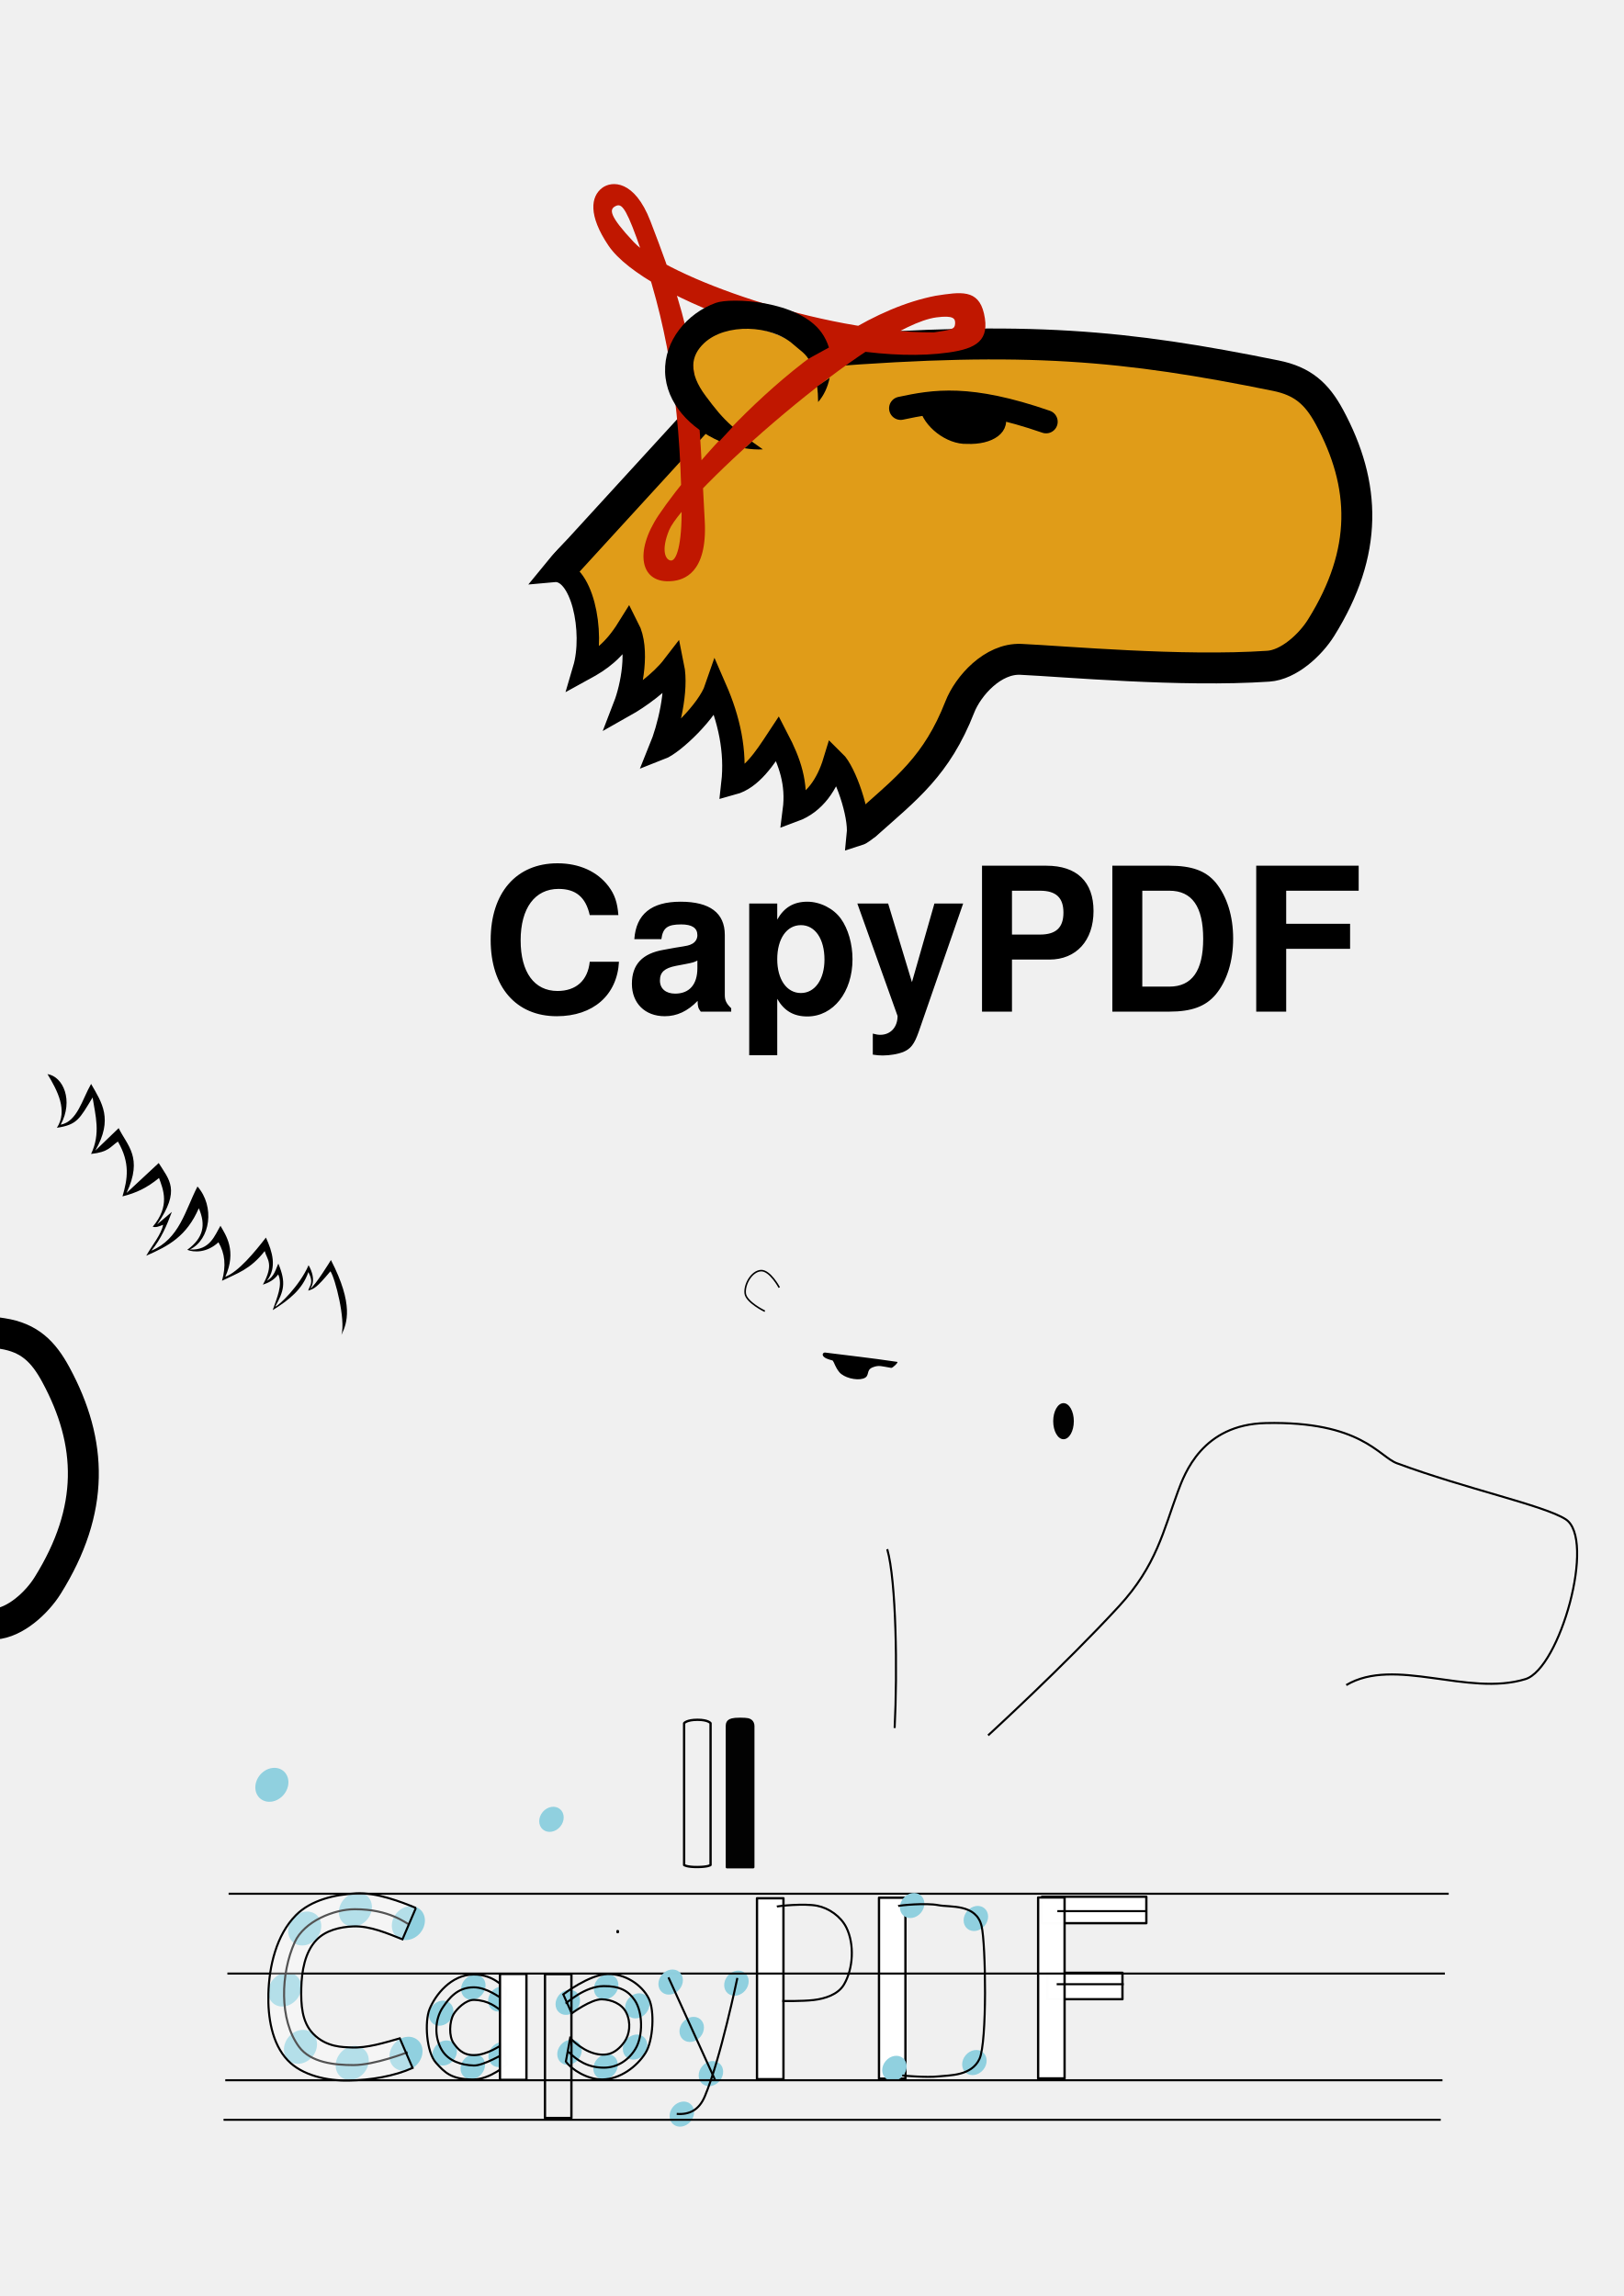
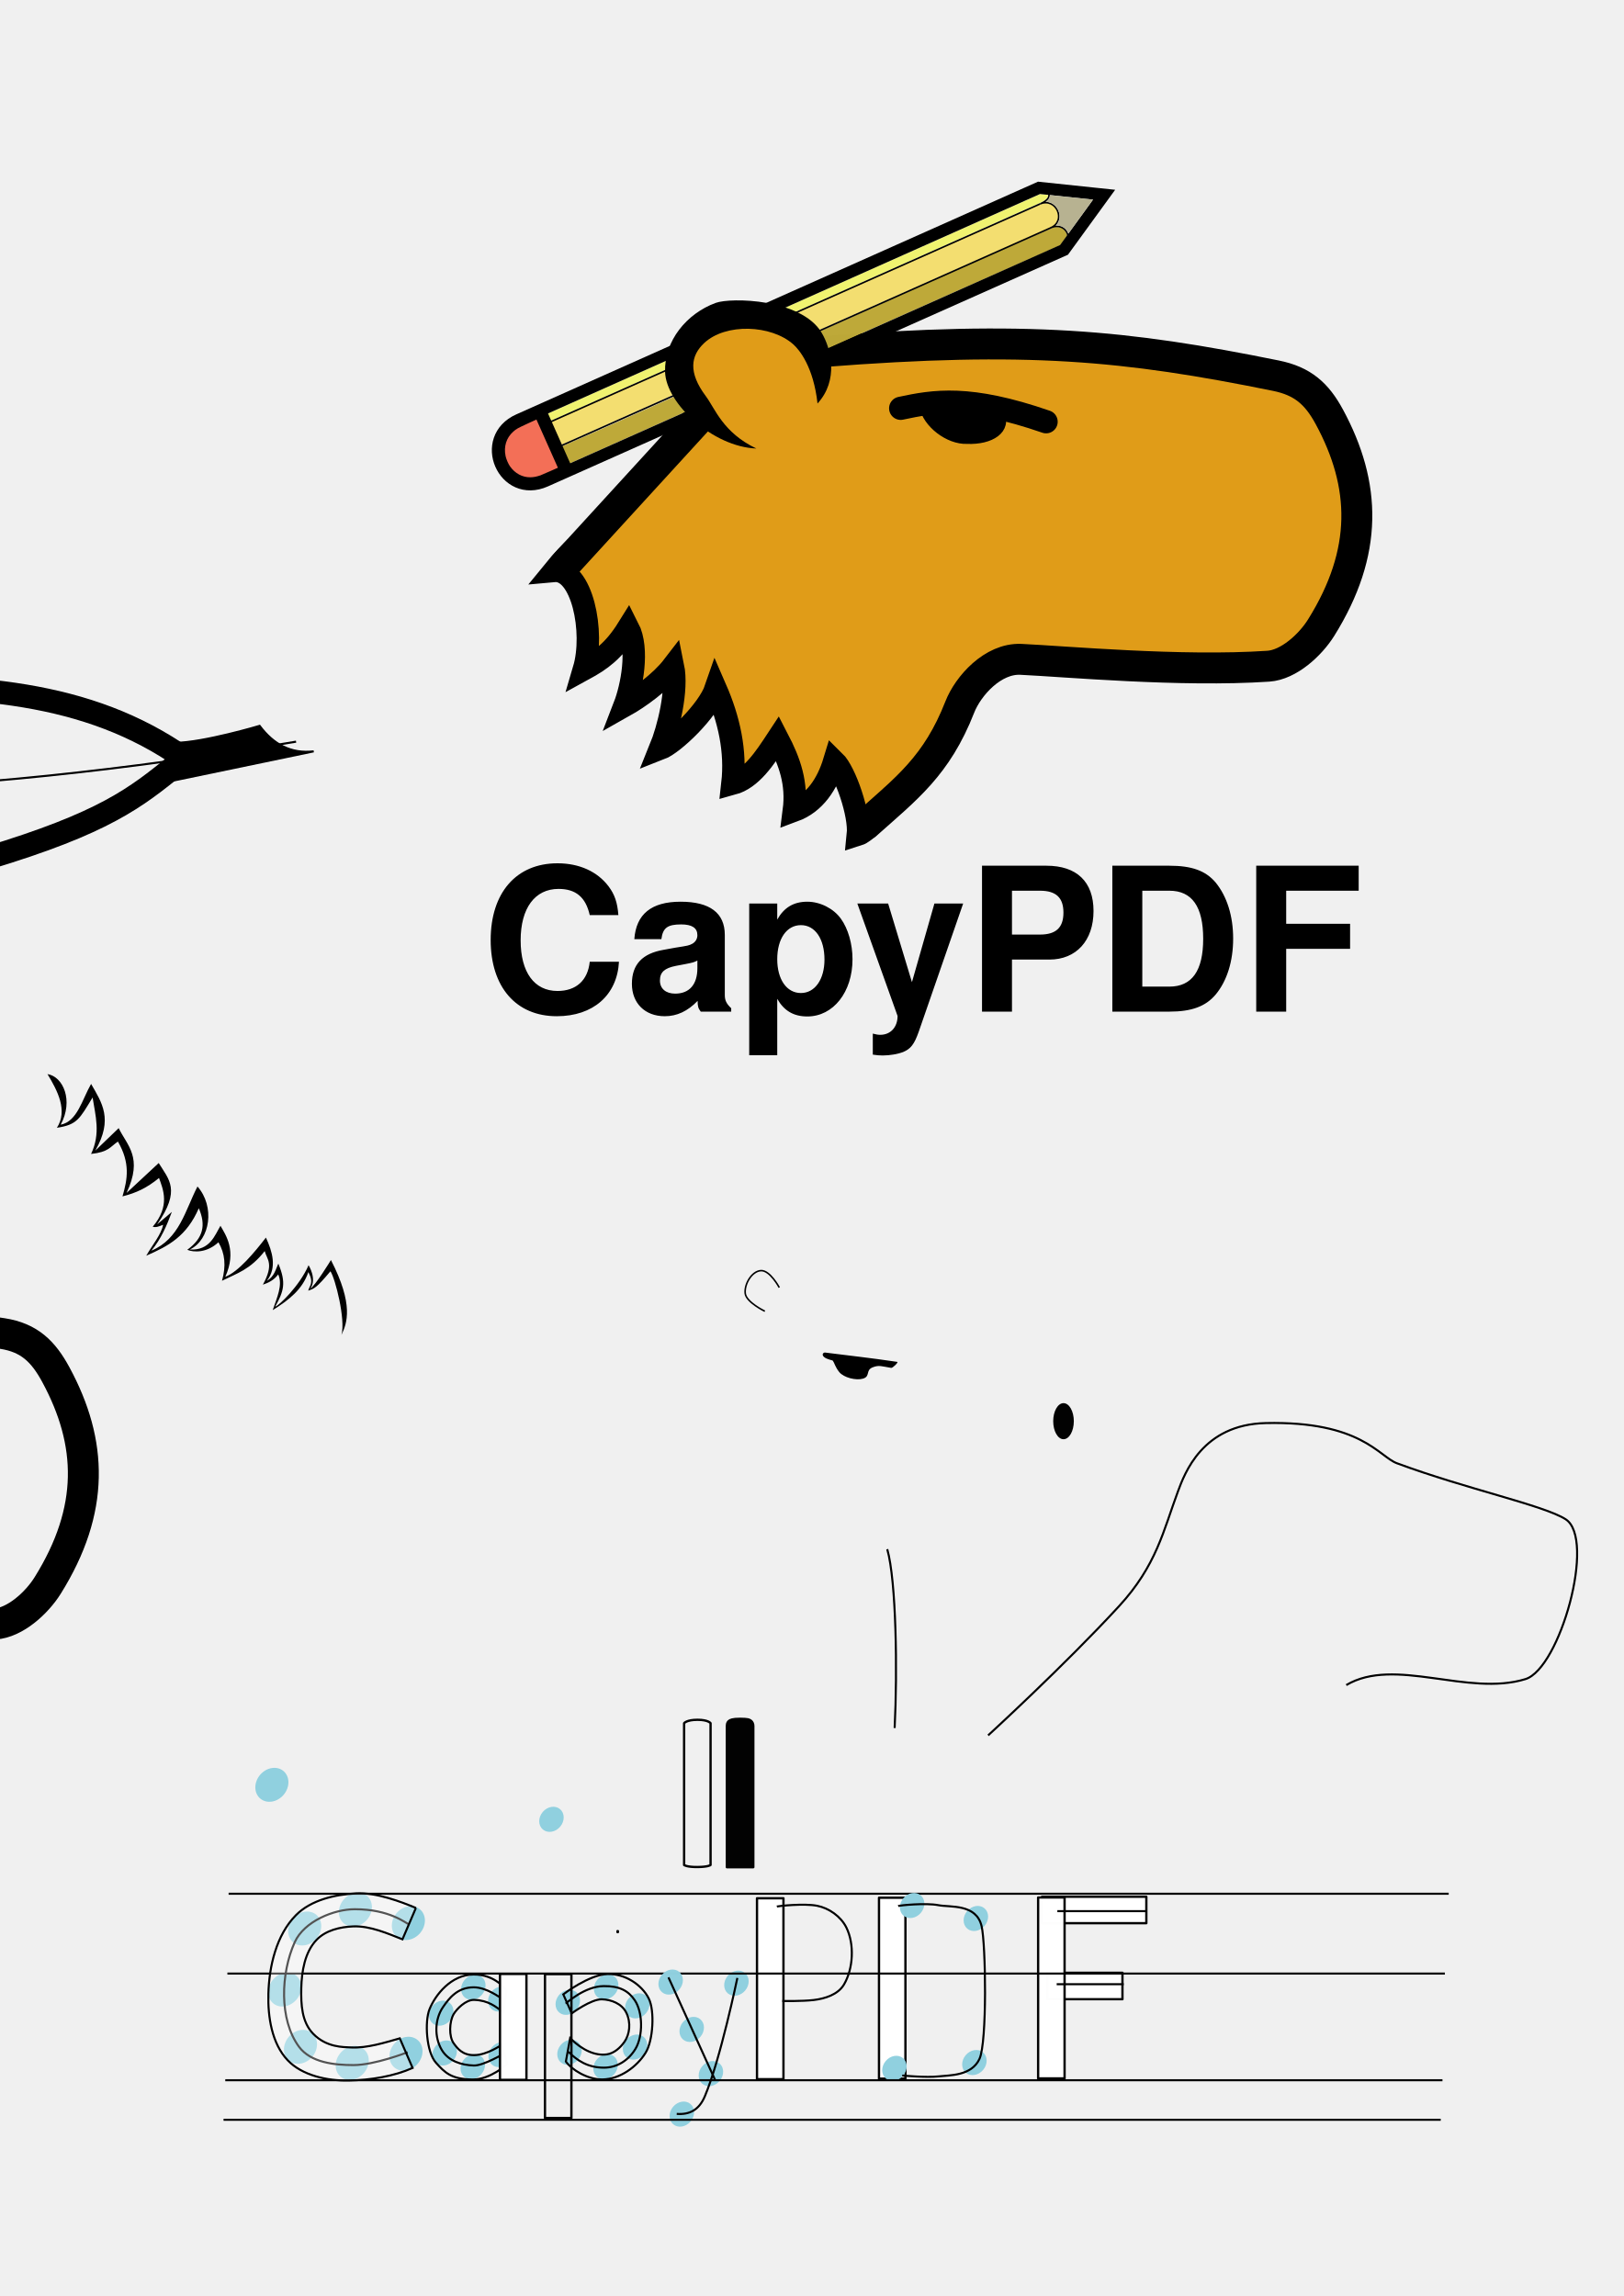
<svg xmlns="http://www.w3.org/2000/svg" xmlns:xlink="http://www.w3.org/1999/xlink" width="210mm" height="297mm" viewBox="0 0 210 297" version="1.1" id="svg5">
  <defs id="defs2">
    </defs>
  <g id="layer1">
    <use x="0" y="0" xlink:href="#path8985-8" id="use26016" transform="translate(2.331805,30.13358)" />
    <use x="0" y="0" xlink:href="#path8985-8" id="use26010" transform="translate(11.10321,24.12712)" />
    <use x="0" y="0" xlink:href="#path8985-8" id="use26008" transform="translate(7.071543,21.68196)" />
    <use x="0" y="0" xlink:href="#path8985" id="use18809" transform="translate(10.39072,35.97733)" />
    <use x="0" y="0" xlink:href="#path8985" id="use18807" transform="translate(17.34571,34.78769)" />
    <use x="0" y="0" xlink:href="#path8985" id="use18805" transform="translate(10.80121,16.14369)" />
    <use x="0" y="0" xlink:href="#path8985" id="use18803" transform="translate(17.65338,17.88585)" />
    <path id="path419-3" style="fill:#c01700;fill-opacity:1;fill-rule:nonzero;stroke:none;stroke-width:0.265px;stroke-linecap:butt;stroke-linejoin:miter;stroke-opacity:1" d="m -32.768,18.71 c -1.597,0.757 0.005,5.464 1.171,7.724 1.555,3.013 13.765,14.164 22.093,14.086 1.344,-0.012 3.454,-0.366 3.33,-1.705 -0.113,-1.214 -2.154,-1.487 -3.369,-1.578 -8.67,-0.653 -23.092,15.023 -23.959,17.61 -0.67,1.998 -0.269,4.101 1.302,4.067 1.65,-0.035 1.956,-0.858 2.745,-3.462 2.059,-6.799 0.55,-25.837 -0.638,-31.888 -0.598,-3.048 -1.345,-5.485 -2.675,-4.855 z m 4.003,2.733 c 1.731,8.813 2.056,21.166 1.15,32.045 -0.308,3.691 -1.573,7.572 -4.683,7.817 -2.283,0.18 -4.401,-3.396 -2.683,-6.755 1.755,-3.431 15.351,-18.846 26.793,-19.049 1.775,-0.032 4.21,1.27 4.375,3.038 0.181,1.95 -3.779,3.535 -5.737,3.554 -12.138,0.114 -23.197,-12.642 -25.402,-18.484 -0.91,-2.41 -1.491,-8 0.837,-9.103 1.938,-0.919 4.479,2.498 5.35,6.937 z" />
    <path style="fill:#e09c18;fill-opacity:1;stroke:none;stroke-width:4;stroke-linecap:butt;stroke-linejoin:miter;stroke-dasharray:none;stroke-opacity:1" d="M 72.179,73.729 90.409,52.403 c 0.583,-0.717 -6.326,-5.437 2.636,-9.559 3.795,-1.746 9.919,0.906 12.526,3.773 2.46,-0.932 0.635,-0.777 1.81,-0.707 21.808,-0.835 35.194,-0.849 56.681,3.457 3.447,0.691 5.274,2.331 6.889,5.315 4.777,8.824 5.056,17.482 -1.057,27.278 -1.402,2.246 -4.193,4.808 -6.835,4.985 -11.324,0.758 -26.344,-0.627 -31.994,-0.888 -3.633,-0.168 -6.838,3.447 -7.903,6.166 -2.983,7.619 -6.898,10.532 -12.163,15.223 1.486,-5.114 -1.692,-8.153 -3.164,-8.536 -0.119,1.474 -4.222,5.511 -5.396,5.946 1.231,-2.817 0.137,-4.082 -0.988,-6.56 -0.127,-0.578 -0.363,-1.065 -0.888,-1.736 -1.508,1.296 -2.315,2.995 -5.342,3.998 0.571,-4.252 -1.246,-6.747 -3.072,-10.431 -1.224,3.406 -2.12,5.334 -6.791,7.3 1.155,-1.829 1.805,-3.43 2.139,-4.616 l 0.265,-2.571 c -0.13,-1.228 0.061,-2.004 -0.879,-3.548 -0.088,0.623 -2.97,2.924 -4.957,3.124 1.7,-4.147 0.901,-5.96 -0.123,-7.764 -0.858,0.833 -3.359,3.25 -5.46,3.543 2.253,-3.242 -0.266,-8.473 -1.034,-9.82 l -3.131,-2.047 z" id="path1-6" />
    <path style="fill:none;stroke:#000000;stroke-width:0.265px;stroke-linecap:butt;stroke-linejoin:miter;stroke-opacity:1" d="m 127.797,224.48 c 0,0 9.868,-9.03 16.935,-16.714 4.85,-5.274 5.749,-9.812 7.607,-14.818 0.872,-2.348 3.163,-8.683 11.367,-8.866 12.318,-0.275 14.641,4.336 16.956,5.195 9.003,3.34 19.013,5.445 21.825,7.245 3.962,2.536 -0.732,19.302 -5.195,20.679 -7.463,2.303 -16.916,-2.946 -23.174,0.773" id="path4779" />
    <path style="fill:none;stroke:#000000;stroke-width:0.265px;stroke-linecap:butt;stroke-linejoin:miter;stroke-opacity:1" d="m 114.751,200.394 c 1.171,4.11 1.326,15.763 0.957,23.134" id="path4781" />
    <ellipse style="opacity:0.99;fill:#000000;fill-opacity:1;fill-rule:nonzero;stroke:none;stroke-width:1.5875e-08;stroke-linecap:round;stroke-linejoin:round" id="path4835" cx="137.549" cy="183.838" rx="1.334" ry="2.334" />
    <path style="fill:none;stroke:#000000;stroke-width:0.201px;stroke-linecap:butt;stroke-linejoin:miter;stroke-opacity:1" d="m 100.786,166.551 c 0,0 -1.207,-2.271 -2.386,-2.188 -1.189,0.084 -2.157,1.77 -2.017,2.954 0.134,1.133 2.536,2.298 2.536,2.298" id="path5313" />
    <path style="fill:#000000;fill-opacity:1;stroke:none;stroke-width:0.265px;stroke-linecap:butt;stroke-linejoin:miter;stroke-opacity:1" d="m 106.726,174.961 c 3.442,0.439 5.617,0.657 9.318,1.205 0.199,0.029 -0.585,0.809 -0.784,0.777 -1.242,-0.201 -1.568,-0.393 -2.383,-0.075 -0.98,0.383 -0.26,1.166 -1.268,1.468 -0.885,0.265 -2.487,-0.13 -3.066,-0.851 -0.533,-0.665 -0.616,-1.175 -0.826,-1.465 -0.068,-0.094 -0.786,-0.154 -1.163,-0.507 -0.323,-0.303 -0.064,-0.581 0.171,-0.552 z" id="path5315" />
    <path style="fill:none;stroke:#000000;stroke-width:0.265px;stroke-linecap:butt;stroke-linejoin:miter;stroke-opacity:1" d="M 29.567,244.965 H 187.367" id="path8947" />
    <use x="0" y="0" xlink:href="#path8985" id="use18813" transform="translate(1.667142,26.48531)" />
    <use x="0" y="0" xlink:href="#path8985-8" id="use25204" transform="translate(-14.25702,25.07651)" />
    <use x="0" y="0" xlink:href="#path8985-8" id="use25202" transform="translate(-10.10441,21.72294)" />
    <use x="0" y="0" xlink:href="#path8985-8" id="use353" transform="translate(23.92346,21.19918)" />
    <rect style="opacity:0.99;fill:#ffffff;fill-opacity:1;fill-rule:nonzero;stroke:#000000;stroke-width:0.3;stroke-linecap:round;stroke-linejoin:round;stroke-dasharray:none;stroke-opacity:1" id="rect20415-3-6" width="3.42" height="23.402" x="113.684" y="245.482" />
    <rect style="opacity:0.99;fill:#ffffff;fill-opacity:1;fill-rule:nonzero;stroke:#000000;stroke-width:0.3;stroke-linecap:round;stroke-linejoin:round;stroke-dasharray:none;stroke-opacity:1" id="rect20415-3" width="3.42" height="23.402" x="97.906" y="245.549" />
    <rect style="opacity:0.99;fill:#ffffff;fill-opacity:1;fill-rule:nonzero;stroke:#000000;stroke-width:0.3;stroke-linecap:round;stroke-linejoin:round;stroke-dasharray:none;stroke-opacity:1" id="rect20415-3-5" width="3.42" height="9.714" x="-258.608" y="135.457" transform="rotate(-90)" />
    <rect style="opacity:0.99;fill:#ffffff;fill-opacity:1;fill-rule:nonzero;stroke:#000000;stroke-width:0.3;stroke-linecap:round;stroke-linejoin:round;stroke-dasharray:none;stroke-opacity:1" id="rect20415-3-5-3" width="3.42" height="13.496" x="-248.776" y="134.765" transform="rotate(-90)" />
    <rect style="opacity:0.99;fill:#ffffff;fill-opacity:1;fill-rule:nonzero;stroke:#000000;stroke-width:0.3;stroke-linecap:round;stroke-linejoin:round;stroke-dasharray:none;stroke-opacity:1" id="rect20415-3-7" width="3.42" height="23.402" x="134.266" y="245.453" />
    <path style="fill:none;stroke:#000000;stroke-width:0.265px;stroke-linecap:butt;stroke-linejoin:miter;stroke-opacity:1" d="M 29.41,255.291 H 186.874" id="path8949" />
    <use x="0" y="0" xlink:href="#path8985-8" id="use25208" transform="translate(-10.17491,31.99533)" />
    <use x="0" y="0" xlink:href="#path8985-8" id="use351" transform="translate(20.62237,32.89365)" />
    <use x="0" y="0" xlink:href="#path8985-8" id="use535" transform="translate(44.36027,32.21243)" />
    <use x="0" y="0" xlink:href="#path8985-8" id="use537" transform="translate(54.70073,31.46337)" />
    <path style="fill:none;stroke:#000000;stroke-width:0.265px;stroke-linecap:butt;stroke-linejoin:miter;stroke-opacity:1" d="M 29.136,269.09 H 186.559" id="path8951" />
    <use x="0" y="0" xlink:href="#path8985-8" id="use25206" transform="translate(-13.81199,30.22552)" />
    <use x="0" y="0" xlink:href="#path8985-8" id="use25210" transform="translate(-6.613089,23.24724)" />
    <use x="0" y="0" xlink:href="#path8985-8" id="use25212" transform="translate(-6.56965,30.42938)" />
    <path style="fill:none;stroke:#000000;stroke-width:0.265px;stroke-linecap:butt;stroke-linejoin:miter;stroke-opacity:1" d="m 64.926,258.526 c -0.209,-0.058 -1.934,-1.458 -3.663,-1.456 -2.082,0.002 -3.156,1.369 -3.979,2.575 -1.075,1.577 -1.123,3.88 -0.15,5.52 0.862,1.454 2.554,1.971 4.152,2.019 1.265,0.038 4.039,-1.623 4.039,-1.623" id="path16319-7" />
    <use x="0" y="0" xlink:href="#path8985-8" id="use349" transform="translate(16.86194,38.13266)" />
    <path style="fill:none;stroke:#000000;stroke-width:0.265px;stroke-linecap:butt;stroke-linejoin:miter;stroke-opacity:1" d="M 28.913,274.205 H 186.336" id="path8951-6" />
    <ellipse style="opacity:0.99;fill:#8fd0df;fill-opacity:1;fill-rule:nonzero;stroke:#000000;stroke-width:1.5875e-08;stroke-linecap:round;stroke-linejoin:round;stroke-opacity:1" id="path8985" cx="175.977" cy="153.531" rx="1.994" ry="2.328" transform="rotate(40.23724)" />
    <use x="0" y="0" xlink:href="#path8985" id="use18811" transform="translate(3.700646,33.89466)" />
    <use x="0" y="0" xlink:href="#path8985" id="use18815" transform="translate(4.246465,18.58919)" />
    <path style="fill:none;stroke:#000000;stroke-width:0.265px;stroke-linecap:butt;stroke-linejoin:miter;stroke-opacity:1" d="m 52.914,248.931 c -0.431,-0.139 -2.48,-1.963 -7.032,-1.963 -2.658,0 -6.538,1.54 -7.763,4.264 -1.812,4.03 -2.047,10.014 0.556,13.534 1.506,2.036 4.55,2.364 7.038,2.364 2.745,0 6.987,-1.657 6.987,-1.657" id="path16319" />
    <use x="0" y="0" xlink:href="#path8985-8" id="use347" transform="translate(15.41701,21.05218)" />
    <use x="0" y="0" xlink:href="#path8985-8" id="use402" transform="translate(18.14029,27.17693)" />
    <path style="fill:none;stroke:#000000;stroke-width:0.265px;stroke-linecap:butt;stroke-linejoin:miter;stroke-opacity:1" d="m 86.455,255.785 6.032,13.271" id="path17079-5-5" />
    <path style="fill:none;stroke:#000000;stroke-width:0.265px;stroke-linecap:butt;stroke-linejoin:miter;stroke-opacity:1" d="m 95.365,255.856 c 0,0 -2.208,10.619 -4.217,15.339 -0.733,1.722 -1.952,2.374 -3.625,2.248" id="path17079-5-6" />
    <path style="fill:none;stroke:#000000;stroke-width:0.265px;stroke-linecap:butt;stroke-linejoin:miter;stroke-opacity:1" d="m 100.471,246.619 c 0.251,-0.074 3.553,-0.422 5.207,-0.098 1.516,0.297 3.075,1.37 3.79,2.825 1.058,2.153 0.897,5.304 -0.314,7.363 -0.769,1.308 -2.478,1.837 -3.918,2.004 -1.514,0.175 -4.054,0.128 -4.054,0.128" id="path16319-7-3-9" />
    <use x="0" y="0" xlink:href="#path8985-8" id="use539" transform="translate(54.88984,12.82579)" />
    <use x="0" y="0" xlink:href="#path8985-8" id="use541" transform="translate(46.64699,11.14724)" />
    <path style="fill:none;stroke:#000000;stroke-width:0.265px;stroke-linecap:butt;stroke-linejoin:miter;stroke-opacity:1" d="m 116.161,246.544 c 0.251,-0.074 3.553,-0.422 5.207,-0.098 1.516,0.297 4.908,-0.218 5.589,2.721 0.542,2.336 0.728,14.999 -0.278,17.165 -1.037,2.231 -3.88,2.096 -5.32,2.263 -1.514,0.175 -4.669,-0.113 -4.669,-0.113" id="path16319-7-3-9-2" />
    <path style="fill:none;stroke:#000000;stroke-width:0.265px;stroke-linecap:butt;stroke-linejoin:miter;stroke-opacity:1" d="M 136.752,247.217 H 148.253" id="path17079-5-2-0" />
    <path style="fill:none;stroke:#000000;stroke-width:0.265px;stroke-linecap:butt;stroke-linejoin:miter;stroke-opacity:1" d="m 136.665,256.668 h 8.67" id="path17079-5-2-0-9" />
    <path style="fill:#ffffff;fill-opacity:0.325;stroke:#000000;stroke-width:0.265px;stroke-linecap:butt;stroke-linejoin:miter;stroke-opacity:1" d="m 53.789,246.804 -1.737,4.058 c -1.894,-0.748 -4.184,-1.763 -6.381,-1.672 -1.718,0.071 -3.565,0.512 -4.748,1.76 -1.499,1.581 -1.907,4.048 -1.957,6.226 -0.048,2.123 0.058,4.378 1.537,5.902 1.722,1.775 3.889,1.723 4.927,1.772 2.052,0.099 4.373,-0.635 6.276,-1.179 l 1.658,3.831 c -2.414,1.075 -5.432,1.571 -8.274,1.625 -2.733,0.052 -6.002,-0.64 -7.883,-2.622 -2.051,-2.161 -2.577,-5.603 -2.497,-8.581 0.096,-3.596 1.036,-7.627 3.565,-10.185 1.938,-1.96 5.021,-2.669 7.774,-2.82 2.652,-0.145 5.912,1.126 7.742,1.885 z" id="path18853" />
    <path style="fill:none;fill-opacity:1;stroke:#000000;stroke-width:0.265px;stroke-linecap:butt;stroke-linejoin:miter;stroke-opacity:1" d="m 65.508,257.496 c 0,0 -1.371,-2.108 -4.268,-2.083 -2.912,0.025 -4.93,2.641 -5.681,4.469 -0.656,1.598 -0.425,5.581 0.842,6.964 1.101,1.202 1.908,2.12 4.719,2.149 2.294,0.023 4.492,-1.998 4.492,-1.998 l -0.723,-2.497 c 0,0 -1.88,1.335 -3.564,1.344 -1.522,0.009 -2.157,-0.867 -2.635,-1.513 -0.662,-0.894 -0.578,-2.822 -0.022,-3.785 0.383,-0.663 1.572,-1.884 2.653,-1.85 1.846,0.058 2.818,0.882 3.76,1.613 z" id="path20361" />
    <rect style="opacity:0.99;fill:#ffffff;fill-opacity:1;fill-rule:nonzero;stroke:#000000;stroke-width:0.3;stroke-linecap:round;stroke-linejoin:round;stroke-dasharray:none;stroke-opacity:1" id="rect20415" width="3.42" height="13.697" x="64.665" y="255.343" />
    <rect style="opacity:0.99;fill:none;fill-opacity:0.325;fill-rule:nonzero;stroke:#000000;stroke-width:0.3;stroke-linecap:round;stroke-linejoin:round;stroke-dasharray:none;stroke-opacity:1" id="rect20625" width="0.058" height="0.129" x="79.861" y="249.801" />
    <text xml:space="preserve" style="font-style:normal;font-variant:normal;font-weight:normal;font-stretch:normal;font-size:25.884px;line-height:1.25;font-family:Ubuntu;-inkscape-font-specification:Ubuntu;letter-spacing:0px;word-spacing:0px;fill:#000000;fill-opacity:1;stroke:none;stroke-width:0.303" x="62.32" y="130.863" id="text20681">
      <tspan id="tspan20679" style="font-style:normal;font-variant:normal;font-weight:bold;font-stretch:normal;font-size:25.884px;font-family:'Nimbus Sans';-inkscape-font-specification:'Nimbus Sans Bold';stroke-width:0.303" x="62.32" y="130.863">CapyPDF</tspan>
    </text>
    <ellipse style="opacity:0.99;fill:#8fd0df;fill-opacity:1;fill-rule:nonzero;stroke:#000000;stroke-width:1.5875e-08;stroke-linecap:round;stroke-linejoin:round;stroke-opacity:1" id="path8985-8" cx="206.464" cy="133.581" rx="1.476" ry="1.723" transform="rotate(40.23724)" />
    <use x="0" y="0" xlink:href="#path8985-8" id="use26006" transform="translate(2.112522,23.67256)" />
    <rect style="opacity:0.99;fill:none;fill-opacity:1;fill-rule:nonzero;stroke:#000000;stroke-width:0.3;stroke-linecap:round;stroke-linejoin:round;stroke-dasharray:none;stroke-opacity:1" id="rect20415-5" width="3.42" height="18.607" x="70.483" y="255.367" />
    <use x="0" y="0" xlink:href="#path8985-8" id="use26012" transform="translate(10.81333,29.46392)" />
    <use x="0" y="0" xlink:href="#path8985-8" id="use26014" transform="translate(6.998217,32.00389)" />
    <path style="fill:none;stroke:#000000;stroke-width:0.265px;stroke-linecap:butt;stroke-linejoin:miter;stroke-opacity:1" d="m 73.143,259.145 c 0.209,-0.058 2.446,-2.203 4.927,-2.231 2.082,-0.024 3.196,0.612 4.018,1.818 1.075,1.577 1.084,4.637 0.111,6.278 -0.862,1.454 -2.345,2.457 -4.092,2.454 -2.118,-0.004 -3.479,-0.945 -4.588,-2.055" id="path16319-7-9" />
    <path style="fill:none;fill-opacity:1;stroke:#000000;stroke-width:0.265px;stroke-linecap:butt;stroke-linejoin:miter;stroke-opacity:1" d="m 72.851,257.981 1.096,2.456 c 0,0 2.506,-1.851 3.891,-1.815 1.224,0.032 2.583,0.562 3.156,1.716 0.648,1.305 0.438,2.826 -0.221,3.769 -0.556,0.797 -1.359,1.501 -2.281,1.636 -1.477,0.216 -3.18,-0.526 -4.755,-2.094 l -0.552,3.022 c 0.71,1.02 2.782,2.341 4.736,2.316 2.249,-0.028 4.44,-1.623 5.571,-3.441 1.002,-1.61 1.185,-5.455 0.431,-6.992 -0.917,-1.87 -3.166,-3.267 -5.337,-3.2 -2.421,0.075 -5.735,2.627 -5.735,2.627 z" id="path26744" />
    <path id="rect20415-5-5" style="opacity:0.99;fill:none;stroke:#000000;stroke-width:0.3;stroke-linecap:round;stroke-linejoin:round" d="m 88.479,222.902 c 0,0 0.326,-0.438 1.729,-0.438 1.402,0 1.692,0.438 1.692,0.438 v 18.35 c -0.01,0.014 -0.328,0.248 -1.71,0.257 -1.382,0.009 -1.71,-0.257 -1.71,-0.257 z" />
    <path id="rect20415-5-5-3" style="opacity:0.99;fill:#000000;fill-opacity:1;stroke:#000000;stroke-width:0.3;stroke-linecap:round;stroke-linejoin:round" d="m 94.009,223.26 c 0,-0.403 0.155,-0.557 0.276,-0.655 0.121,-0.099 0.417,-0.277 1.451,-0.266 1.034,0.01 1.174,0.082 1.401,0.258 0.171,0.133 0.292,0.388 0.292,0.663 v 18.273 h -3.42 z" />
    <path style="fill:none;fill-opacity:1;stroke:#000000;stroke-width:4;stroke-linecap:round;stroke-linejoin:miter;stroke-dasharray:none;stroke-opacity:1" d="M 73.152,72.962 90.52,53.979 m 15.827,-8.492 c 26.454,-2.07 39.199,-0.846 58.688,3.113 3.445,0.7 5.274,2.331 6.889,5.315 4.777,8.824 5.056,17.482 -1.057,27.278 -1.402,2.246 -4.193,4.808 -6.835,4.985 -11.324,0.758 -26.344,-0.627 -31.994,-0.888 -3.633,-0.168 -6.838,3.447 -7.903,6.166 -2.983,7.619 -6.898,10.532 -12.163,15.223" id="path1" />
+     <g id="g44" transform="matrix(0.7125351,-0.3171719,0.3171719,0.7125351,-31.62081,82.96846)">
+       <path style="opacity:0.99;fill:#f0f36f;fill-opacity:1;stroke:none;stroke-width:0.149;stroke-linecap:round;stroke-miterlimit:3.4;stroke-dasharray:none" d="m 134.783,19.556 v -0.646 c 16.97,-0.031 69.781,-0.066 86.751,-0.064 l 3.243,4.5e-4 0.574,0.329 c 0.316,0.181 0.574,0.34 0.575,0.355 0.001,0.037 -0.054,0.14 -0.12,0.223 -0.177,0.226 -0.622,0.38 -1.234,0.428 -19.594,0.036 -70.194,0.021 -89.788,0.021 z" id="path15" />
+       <path style="opacity:0.99;fill:#f3de6f;fill-opacity:1;stroke:none;stroke-width:0.149;stroke-linecap:round;stroke-miterlimit:3.4;stroke-dasharray:none" d="m 135.022,22.512 0.093,-2.178 c 19.477,0.186 69.873,-0.072 89.349,0.083 1.043,0.128 1.754,1.182 1.786,2.035 0.017,0.451 -0.306,2.055 -1.97,2.175 -19.417,-0.114 -69.841,-0.081 -89.258,-0.081 z" id="path16" />
+       <path style="opacity:0.99;fill:#bda837;fill-opacity:1;stroke:none;stroke-width:0.149;stroke-linecap:round;stroke-miterlimit:3.4;stroke-dasharray:none" d="m 135.023,26.383 v -1.563 c 19.502,0.198 70.018,-0.25 89.519,-0.026 0.47,0.071 0.902,0.289 1.191,0.6 0.395,0.424 0.426,1.003 0.395,1.528 -0.002,0.031 -0.279,0.216 -0.877,0.555 l -0.862,0.489 c -19.453,-0.081 -69.912,-0.049 -89.365,-0.021 z" id="path17" />
+       <path style="fill:none;stroke:#000000;stroke-width:2;stroke-linecap:butt;stroke-linejoin:miter;stroke-dasharray:none;stroke-opacity:1" d="m 130.585,17.904 94.449,-0.075 9.405,5.43 -9.797,5.656 -94.126,0.036 c -7.608,0 -7.489,-11.047 0.069,-11.047 z" id="path10" />
+       <path style="fill:none;stroke:#000000;stroke-width:2;stroke-linecap:butt;stroke-linejoin:miter;stroke-dasharray:none;stroke-opacity:1" d="M 134.436,18.318 V 28.479" id="path11" />
+       <path style="fill:none;stroke:#000000;stroke-width:0.265px;stroke-linecap:butt;stroke-linejoin:miter;stroke-opacity:1" d="m 225.892,18.061 c 0,0.599 1.146,2.279 -1.747,2.279 2.823,0.055 2.907,4.337 -0.022,4.337 2.919,0 2.754,3.882 0.056,3.882" id="path12" />
+       <path style="fill:none;stroke:#000000;stroke-width:0.265px;stroke-linecap:butt;stroke-linejoin:miter;stroke-opacity:1" d="M 224.179,24.679 H 135.092" id="path13" />
+       <path style="fill:none;stroke:#000000;stroke-width:0.265px;stroke-linecap:butt;stroke-linejoin:miter;stroke-opacity:1" d="M 224.152,20.338 H 135.065" id="path13-3" />
+       <path style="opacity:0.99;fill:#f36e56;fill-opacity:1;stroke:#000000;stroke-width:0.297;stroke-linecap:round;stroke-miterlimit:3.4;stroke-dasharray:none" d="m 130.078,27.919 c -0.697,-0.068 -1.183,-0.183 -1.684,-0.399 -1.266,-0.546 -2.143,-1.68 -2.43,-3.141 -0.101,-0.514 -0.091,-1.367 0.021,-1.895 0.348,-1.635 1.387,-2.818 2.903,-3.305 0.681,-0.219 0.932,-0.242 2.81,-0.264 l 1.72,-0.02 v 4.525 4.525 l -1.602,-0.006 c -0.881,-0.004 -1.664,-0.012 -1.739,-0.02 z" id="path14" />
+       <path style="opacity:0.99;fill:#b6b190;fill-opacity:1;stroke:none;stroke-width:0.177;stroke-linecap:round;stroke-miterlimit:3.4;stroke-dasharray:none;stroke-opacity:1" d="m 226.402,26.674 c 0.018,-0.092 -0.039,-0.518 -0.091,-0.689 -0.1,-0.326 -0.284,-0.625 -0.532,-0.864 -0.147,-0.142 -0.443,-0.332 -0.612,-0.393 -0.063,-0.023 -0.114,-0.048 -0.114,-0.056 0,-0.008 0.055,-0.037 0.123,-0.065 0.281,-0.117 0.636,-0.405 0.824,-0.67 0.449,-0.633 0.556,-1.483 0.282,-2.249 -0.186,-0.52 -0.563,-0.968 -1.022,-1.213 l -0.139,-0.074 0.159,-0.041 c 0.385,-0.1 0.726,-0.331 0.849,-0.575 0.029,-0.057 0.055,-0.107 0.059,-0.111 0.003,-0.004 1.39,0.792 3.081,1.769 1.692,0.977 3.092,1.785 3.113,1.797 0.028,0.016 -0.693,0.442 -2.958,1.751 -1.648,0.951 -3.004,1.733 -3.013,1.737 -0.01,0.004 -0.013,-0.02 -0.007,-0.052 z" id="path18" />
+     </g>
    <path style="fill:none;stroke:#000000;stroke-width:3;stroke-linecap:round;stroke-linejoin:miter;stroke-dasharray:none;stroke-opacity:1" d="m 135.296,54.555 c -9.987,-3.459 -14.481,-2.664 -18.808,-1.739" id="path3" />
    <path style="fill:#000000;fill-opacity:1;stroke:#000000;stroke-width:0.865;stroke-linecap:butt;stroke-linejoin:miter;stroke-dasharray:none;stroke-opacity:1" d="m 129.416,53.268 c 1.128,2.421 -1.295,3.849 -4.342,3.72 -2.457,0.099 -5.304,-2.132 -5.734,-4.385 3.622,-0.45 6.317,-0.918 10.077,0.666 z" id="path4" />
-     <path id="path419-3-0" style="fill:#c01700;fill-opacity:1;fill-rule:nonzero;stroke:none;stroke-width:0.486px;stroke-linecap:butt;stroke-linejoin:miter;stroke-opacity:1" d="m 79.555,26.692 c -0.746,0.403 -0.789,1.21 2.408,4.617 4.195,4.471 24.359,11.758 38.823,11.689 2.443,-0.354 2.687,-0.463 2.74,-1.105 0.057,-0.682 -0.19,-1.129 -2.409,-0.839 -8.391,1.097 -32.717,23.003 -34.575,27.518 -1.059,2.575 -0.503,3.818 0.19,3.933 0.734,0.122 1.489,-1.949 1.42,-6.946 -0.191,-13.885 -1.945,-24.147 -5.817,-34.793 -1.535,-4.221 -2.049,-4.47 -2.78,-4.075 z m 4.56,1.898 c 5.943,15.394 6.002,18.814 7.035,38.844 0.351,6.797 -2.81,7.587 -4.187,7.728 -4.186,0.429 -4.974,-3.764 -1.775,-8.53 4.386,-6.533 20.205,-25.338 35.815,-28.372 3.224,-0.495 5.521,-0.889 6.256,2.289 0.811,3.506 -0.998,4.539 -4.56,5.048 -14.517,2.072 -39.244,-6.774 -43.997,-13.818 -2.647,-3.923 -2.3,-6.363 -0.819,-7.474 1.261,-0.945 4.184,-1.018 6.232,4.285 z" />
+     <path id="path419-3-0" style="fill:#c01700;fill-opacity:1;fill-rule:nonzero;stroke:none;stroke-width:0.486px;stroke-linecap:butt;stroke-linejoin:miter;stroke-opacity:1" d="m 218.963,53.775 c -0.746,0.403 -0.789,1.21 2.408,4.617 4.195,4.471 24.359,11.758 38.823,11.689 2.443,-0.354 2.687,-0.463 2.74,-1.105 0.057,-0.682 -0.19,-1.129 -2.409,-0.839 -8.391,1.097 -32.717,23.003 -34.575,27.518 -1.059,2.575 -0.503,3.818 0.19,3.933 0.734,0.122 1.489,-1.949 1.42,-6.946 -0.191,-13.885 -1.945,-24.147 -5.817,-34.793 -1.535,-4.221 -2.049,-4.47 -2.78,-4.075 z m 4.56,1.898 c 5.943,15.394 6.002,18.814 7.035,38.844 0.351,6.797 -2.81,7.587 -4.187,7.728 -4.186,0.429 -4.974,-3.764 -1.775,-8.53 4.386,-6.533 20.205,-25.338 35.815,-28.372 3.224,-0.495 5.521,-0.889 6.256,2.289 0.811,3.506 -0.998,4.539 -4.56,5.048 -14.517,2.072 -39.244,-6.774 -43.997,-13.818 -2.647,-3.923 -2.3,-6.363 -0.819,-7.474 1.261,-0.945 4.184,-1.018 6.232,4.285 z" />
    <path style="fill:none;fill-opacity:1;stroke:#000000;stroke-width:4;stroke-linecap:butt;stroke-linejoin:miter;stroke-dasharray:none;stroke-opacity:1" d="m -91.552,196.863 21.876,-24.567 c 1.886,-2.32 10.342,-3.431 13.326,-3.252 21.583,0.016 35.25,0.101 56.681,3.457 3.473,0.544 5.274,2.331 6.889,5.315 4.777,8.824 5.056,17.482 -1.057,27.278 -1.402,2.246 -4.193,4.808 -6.835,4.985 -11.324,0.758 -26.344,-0.627 -31.994,-0.888 -3.633,-0.168 -6.838,3.447 -7.903,6.166 -2.983,7.619 -6.898,10.532 -12.163,15.223" id="path1-9" />
-     <path style="fill:#000000;fill-opacity:1;stroke:none;stroke-width:0.277px;stroke-linecap:butt;stroke-linejoin:miter;stroke-opacity:1" d="m 93.051,57.065 c -3.719,-1.622 -6.9,-4.86 -7.033,-8.942 -0.132,-4.053 2.821,-7.579 6.547,-8.941 1.971,-0.721 10.687,-0.327 13.68,3.825 0.43,0.596 0.748,1.256 0.964,1.947 l -2.653,1.455 c -0.53,-0.788 -1.167,-1.162 -1.96,-1.866 -2.851,-2.535 -8.745,-2.774 -11.526,-0.162 -1.736,1.631 -2.082,3.791 0.202,6.845 1.224,1.636 2.058,2.712 3.502,3.984 z" id="path5" />
-     <path style="fill:#000000;fill-opacity:1;stroke:none;stroke-width:0.277px;stroke-linecap:butt;stroke-linejoin:miter;stroke-opacity:1" d="m 98.663,58.127 c -0.761,0.038 -1.554,-0.013 -2.355,-0.144 l 0.941,-0.858 c 0.429,0.312 0.898,0.644 1.414,1.001 z" id="path5-6" />
-     <path style="fill:#000000;fill-opacity:1;stroke:none;stroke-width:0.277px;stroke-linecap:butt;stroke-linejoin:miter;stroke-opacity:1" d="m 107.304,48.869 c -0.247,1.205 -0.76,2.311 -1.492,3.137 -0.007,-0.754 -0.049,-1.419 -0.125,-2.013 z" id="path5-64" />
+     <path style="fill:#e09c18;fill-opacity:1;stroke:none;stroke-width:0.265px;stroke-linecap:butt;stroke-linejoin:miter;stroke-opacity:1" d="m 96.503,57.57 c -3.927,-0.596 -7.894,-4.527 -8.381,-8.469 -0.388,-3.136 1.899,-6.972 4.827,-8.16 4.172,-1.692 10.064,0.165 13.032,3.55 1.661,1.894 2.165,5.245 1.017,7.487 -1.806,3.528 -6.576,6.186 -10.495,5.592 z" id="path44" />
+     <path style="fill:#000000;fill-opacity:1;stroke:none;stroke-width:0.277px;stroke-linecap:butt;stroke-linejoin:miter;stroke-opacity:1" d="m 86.018,48.122 c -0.132,-4.053 2.821,-7.579 6.547,-8.941 1.971,-0.721 11.03,-0.554 13.68,3.825 1.287,2.126 2.236,6.198 -0.512,9.189 -0.52,-4.733 -2.344,-6.949 -3.137,-7.654 -2.851,-2.535 -8.745,-2.774 -11.526,-0.162 -1.736,1.631 -2.082,3.791 0.202,6.845 1.224,1.636 2.221,4.732 6.552,6.794 -5.627,-0.212 -11.674,-5.813 -11.807,-9.896 z" id="path5" />
    <path style="fill:#000000;fill-opacity:0.995;stroke:none;stroke-width:0.265px;stroke-linecap:butt;stroke-linejoin:miter;stroke-opacity:1" d="m 44.161,172.669 c 0.56,-1.952 -0.806,-7.316 -1.424,-8.221 -1.848,2.203 -2.097,2.239 -2.875,2.506 0.166,-0.691 0.772,-0.957 0.02,-2.403 -0.763,2.24 -2.497,3.602 -4.61,4.921 0.532,-1.6 1.337,-3.265 0.708,-4.619 -0.569,0.764 -1.266,1.081 -1.983,1.328 1.484,-2.705 0.524,-3.266 0.236,-4.347 -1.882,2.409 -3.585,2.878 -5.521,3.84 0.545,-1.932 0.389,-3.529 -0.461,-4.979 -1.506,1.397 -3.203,1.319 -4.032,0.974 2.094,-1.538 2.427,-3.198 1.494,-5.377 -1.58,3.624 -3.89,4.874 -6.799,6.143 0.774,-1.381 1.95,-2.747 2.181,-4.007 -0.524,0.219 -0.929,0.386 -1.342,0.255 2.29,-2.709 1.338,-4.839 0.814,-6.305 -1.548,1.274 -2.965,1.944 -4.726,2.381 0.667,-2.266 1.008,-4.324 -0.591,-7.096 -1.049,0.742 -1.236,1.364 -3.47,1.604 1.264,-2.652 0.558,-4.959 0.196,-7.302 -1.693,2.779 -1.985,3.525 -4.617,3.92 1.44,-2.222 0.076,-4.807 -1.22,-6.944 2.029,0.315 3.398,3.416 1.712,6.542 2.147,-0.413 2.776,-3.264 3.931,-5.272 1.39,2.418 2.89,4.544 0.543,8.626 l 3.025,-2.908 c 1.086,2.251 3.181,3.767 1.02,8.383 l 4.158,-3.869 c 1.317,2.149 2.895,3.468 -0.199,7.933 l 1.901,-1.612 c -0.657,1.746 -1.375,3.473 -2.651,5.016 3.64,-1.516 4.376,-5.23 5.962,-8.3 2.262,2.564 1.688,6.877 -0.992,8.153 2.619,0.143 3.231,-1.852 3.964,-3.071 0.694,1.211 2.134,3.243 0.626,6.595 1.691,-0.632 3.789,-3.177 5.254,-5.07 0.82,1.781 1.476,3.873 0.115,5.599 0.978,-0.57 1.124,-1.44 1.489,-2.231 1.059,2.511 0.684,3.602 -0.398,5.557 0.401,-0.049 3.155,-2.667 4.31,-5.349 0,0 1.135,1.8 0.22,3.025 0.635,-0.349 2.673,-3.695 2.673,-3.695 2.972,5.768 2.09,8.191 1.361,9.673 z" id="path6" />
    <path style="fill:none;stroke:#000000;stroke-width:2.9;stroke-linecap:butt;stroke-linejoin:miter;stroke-miterlimit:3.4;stroke-dasharray:none;stroke-opacity:1" d="m 115.193,103.292 c 0.841,-1.655 -2.145,4.022 -4.236,4.683 0.274,-2.628 -1.64,-8.145 -3.053,-9.517 -0.909,2.995 -2.529,5.425 -5.233,6.423 0.456,-3.546 -0.506,-6.28 -2.094,-9.339 -1.694,2.576 -3.379,5.174 -5.85,5.847 0.481,-4.248 -0.43,-8.327 -2.166,-12.305 -0.986,2.873 -5.43,7.11 -7.191,7.788 1.083,-2.653 2.306,-7.608 1.673,-10.694 -1.604,2.089 -4.39,4.075 -6.285,5.141 0.952,-2.463 1.909,-7.349 0.492,-10.106 -1.881,3.026 -3.555,4.175 -5.725,5.364 1.415,-4.792 -0.225,-13.068 -3.903,-12.728 1.104,-1.362 2.312,-2.566 2.796,-3.014" id="path7" />
+     <g id="g43" transform="translate(-86.08626,85.17507)">
+       <path style="fill:none;stroke:#000000;stroke-width:0.265px;stroke-linecap:butt;stroke-linejoin:miter;stroke-opacity:1" d="M 15.032,13.076 C 42.906,19.289 79.688,18.247 124.378,10.763" id="path2" />
+       <path style="fill:none;stroke:#000000;stroke-width:3;stroke-linecap:butt;stroke-linejoin:miter;stroke-dasharray:none;stroke-opacity:1" d="M 10.742,11.331 C 19.182,8.416 22.671,5.067 55.367,4.204 l 6.648,8.628 2.319,-9.166 C 82.697,3.298 97.378,4.116 109.923,12.929 104.426,17.348 100.971,20.583 87.096,25.009 71.541,29.972 54.927,31.443 34.21,25.654 19.156,21.448 14.131,15.68 10.742,11.331 Z" id="path8" />
+       <path style="fill:#000000;fill-opacity:1;stroke:#000000;stroke-width:0.265px;stroke-linecap:butt;stroke-linejoin:miter;stroke-opacity:1" d="m 108.761,10.919 c 3.695,-0.046 10.901,-2.2 10.901,-2.2 1.784,2.376 4.042,3.648 6.996,3.297 l -18.639,3.878 z" id="path9" />
+     </g>
  </g>
</svg>
